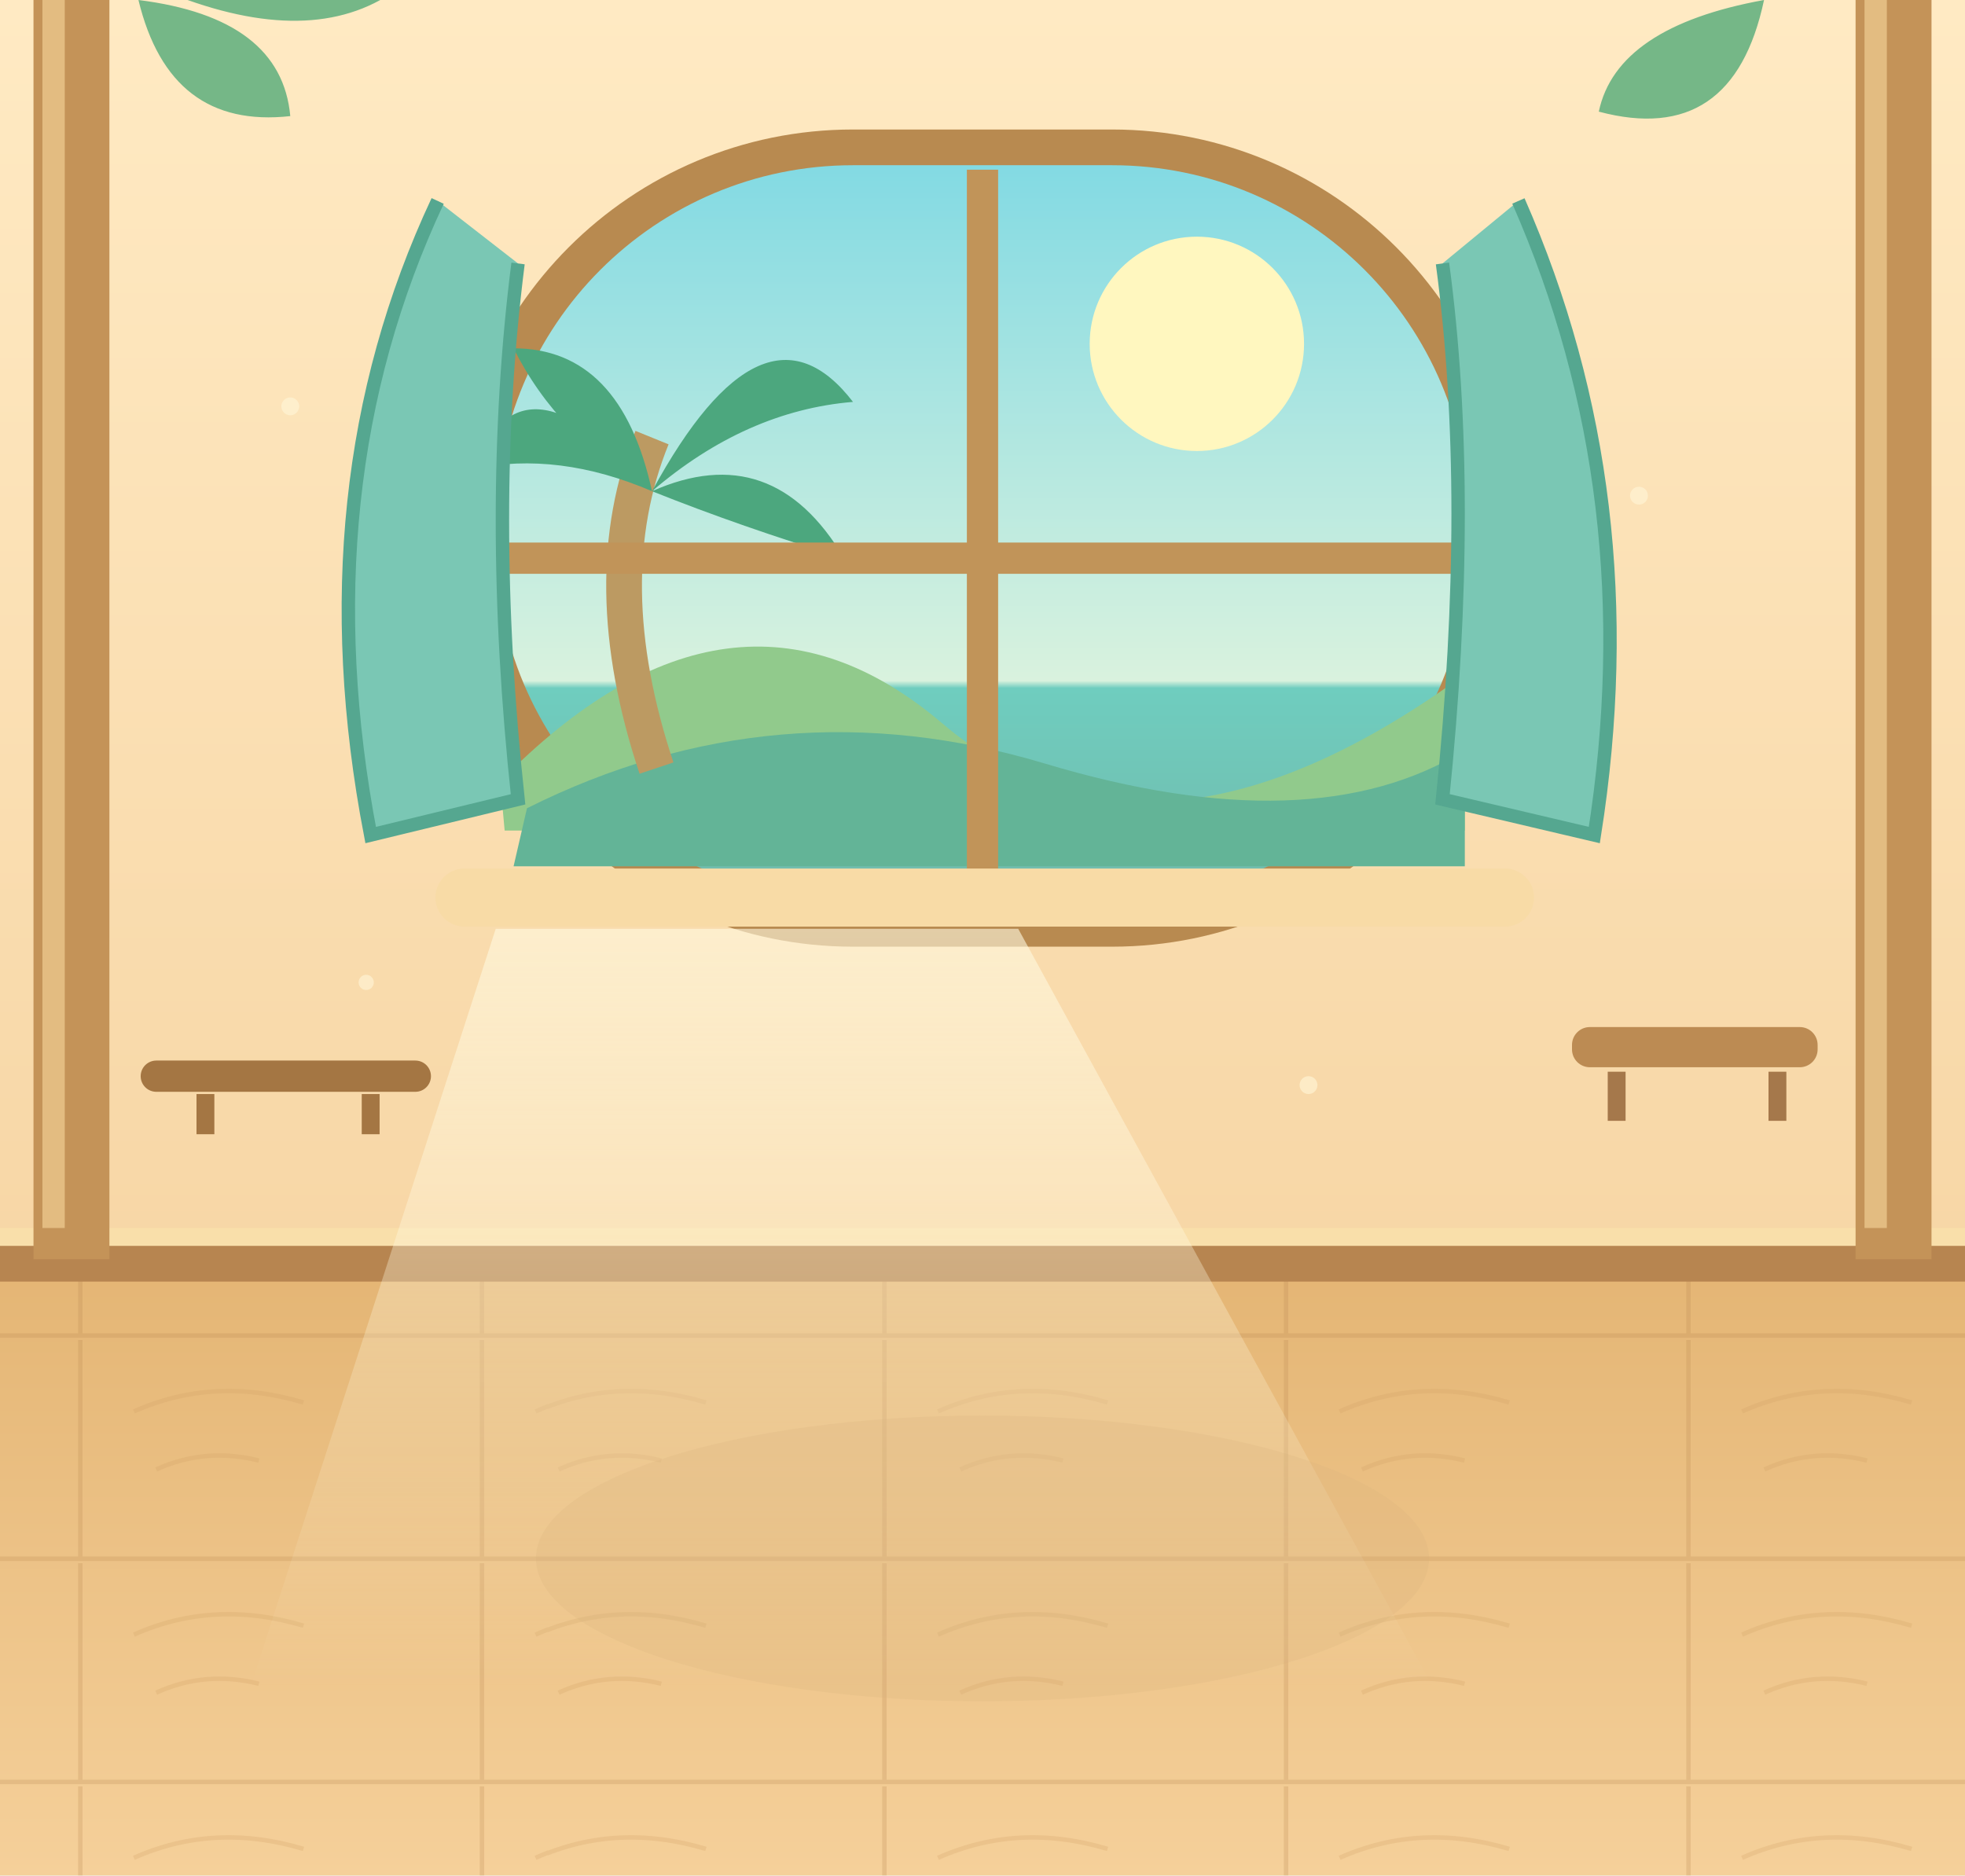
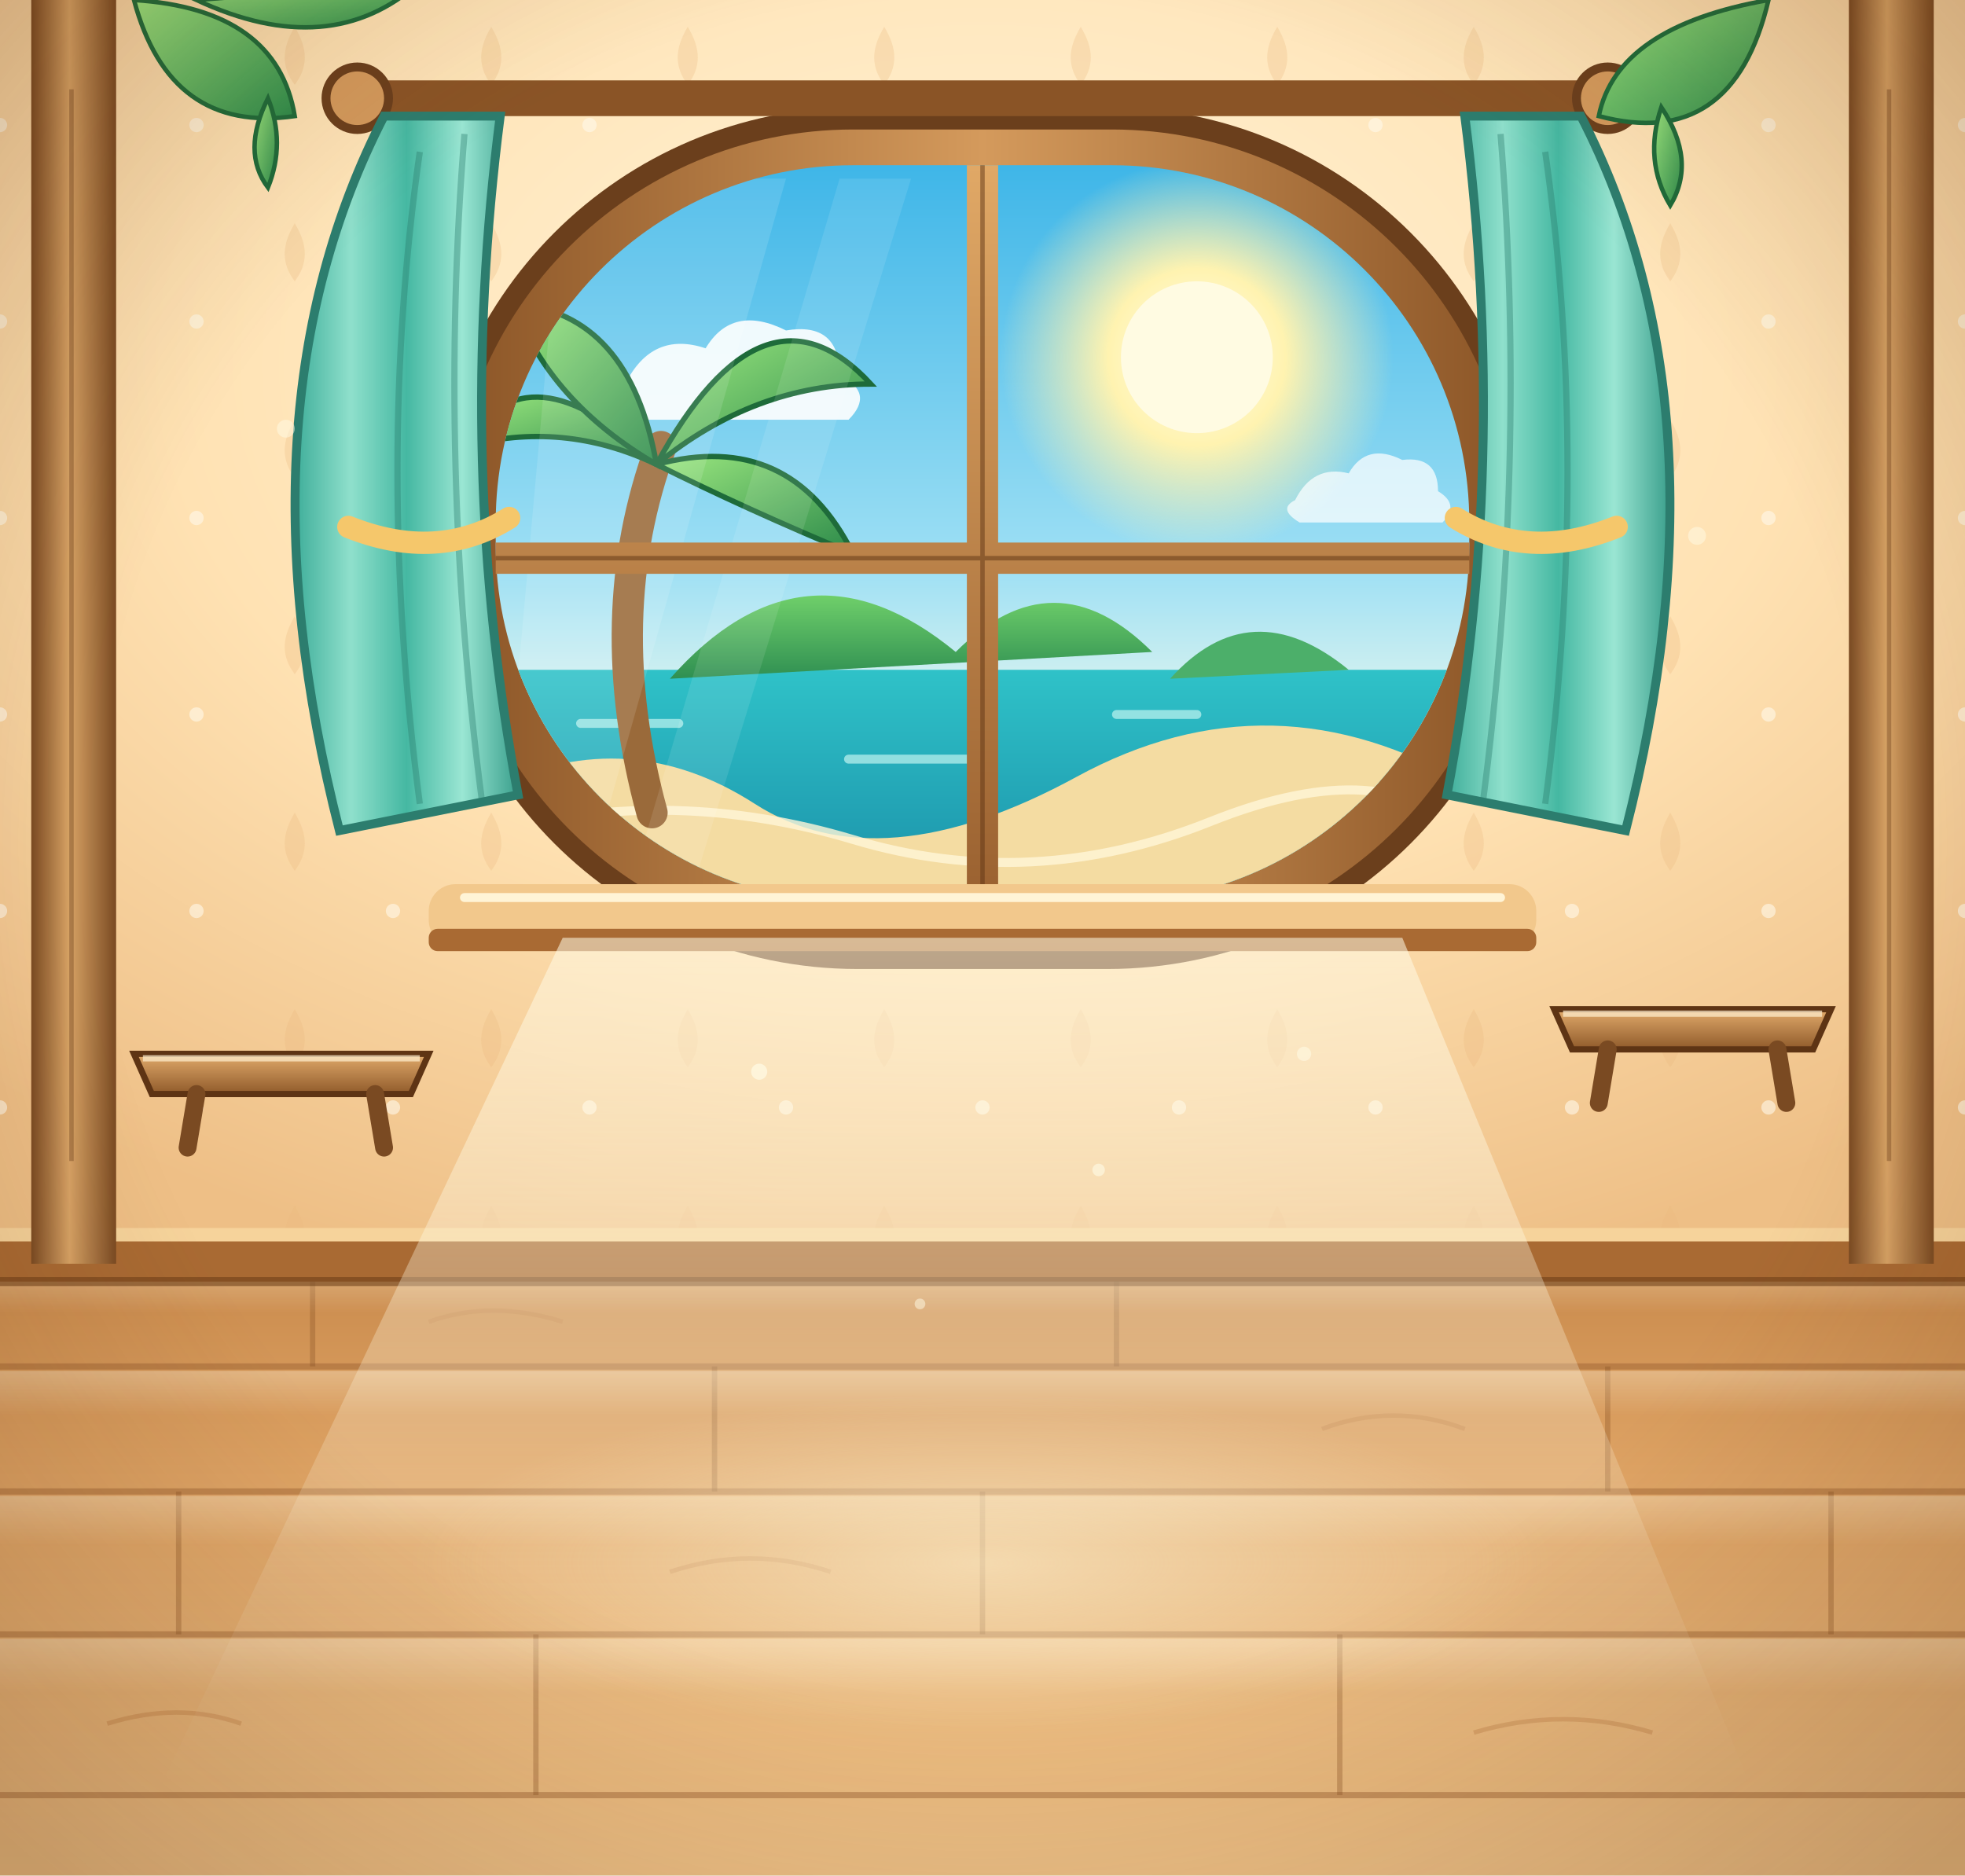
<svg xmlns="http://www.w3.org/2000/svg" viewBox="0 0 440 420">
  <defs>
-     <linearGradient id="wall" x2="0" y2="1">
-       <stop stop-color="#ffeac3" />
-       <stop offset="1" stop-color="#f7d6a5" />
+     <radialGradient id="wall" cx=".5" cy=".28" r=".75">
+       <stop stop-color="#fff4d9" />
+       <stop offset=".55" stop-color="#ffe2b3" />
+       <stop offset="1" stop-color="#eebf86" />
+     </radialGradient>
+     <pattern id="paper" width="44" height="44" patternUnits="userSpaceOnUse">
+       <path d="M22 6c3 5 3 9 0 13-3-4-3-8 0-13Z" fill="#e9b77c" opacity=".28" />
+       <circle cx="0" cy="28" r="1.6" fill="#fff8ea" opacity=".6" />
+       <circle cx="44" cy="28" r="1.6" fill="#fff8ea" opacity=".6" />
+     </pattern>
+     <linearGradient id="floor" x2="0" y2="1">
+       <stop stop-color="#c98a4c" />
+       <stop offset=".35" stop-color="#dfa465" />
+       <stop offset="1" stop-color="#f0c48a" />
    </linearGradient>
-     <linearGradient id="floor" x2="0" y2="1">
-       <stop stop-color="#e4b574" />
-       <stop offset="1" stop-color="#f5d09a" />
+     <linearGradient id="plankHi" x2="0" y2="1">
+       <stop stop-color="#fff2d6" stop-opacity=".35" />
+       <stop offset="1" stop-color="#fff2d6" stop-opacity="0" />
    </linearGradient>
    <linearGradient id="sky" x2="0" y2="1">
-       <stop stop-color="#83dae3" />
-       <stop offset=".7" stop-color="#d9f2de" />
-       <stop offset=".71" stop-color="#6fcdbf" />
-       <stop offset="1" stop-color="#72baab" />
+       <stop stop-color="#3fb6e8" />
+       <stop offset=".55" stop-color="#9fe0f4" />
+       <stop offset=".78" stop-color="#e9f8ee" />
    </linearGradient>
-     <linearGradient id="sun" x2="0" y2="1">
-       <stop stop-color="#fffae1" stop-opacity=".6" />
-       <stop offset="1" stop-color="#fffae1" stop-opacity="0" />
+     <linearGradient id="sea" x2="0" y2="1">
+       <stop stop-color="#2fc2c8" />
+       <stop offset="1" stop-color="#1a8fa8" />
    </linearGradient>
-     <pattern id="grain" width="90" height="50" patternUnits="userSpaceOnUse">
-       <path d="M0 49H90M18 0v49" stroke="#b98850" stroke-opacity=".24" fill="none" />
-       <path d="M30 16q18-8 38-2M35 29q11-5 23-2" stroke="#d3a367" stroke-opacity=".25" fill="none" />
-     </pattern>
+     <linearGradient id="frame" x1="0" x2="1">
+       <stop stop-color="#8a5426" />
+       <stop offset=".5" stop-color="#d49a5c" />
+       <stop offset="1" stop-color="#8a5426" />
+     </linearGradient>
+     <linearGradient id="frameV" x2="0" y2="1">
+       <stop stop-color="#e0a866" />
+       <stop offset="1" stop-color="#9a6130" />
+     </linearGradient>
+     <linearGradient id="pillar" x1="0" x2="1">
+       <stop stop-color="#7a4a22" />
+       <stop offset=".45" stop-color="#d9a466" />
+       <stop offset="1" stop-color="#7a4a22" />
+     </linearGradient>
+     <linearGradient id="curtain" x1="0" x2="1">
+       <stop stop-color="#3fae9a" />
+       <stop offset=".25" stop-color="#8fe0cc" />
+       <stop offset=".5" stop-color="#45b8a2" />
+       <stop offset=".75" stop-color="#9ae6d3" />
+       <stop offset="1" stop-color="#3a9f8c" />
+     </linearGradient>
+     <linearGradient id="beam" x2="0" y2="1">
+       <stop stop-color="#fffbe6" stop-opacity=".55" />
+       <stop offset="1" stop-color="#fffbe6" stop-opacity="0" />
+     </linearGradient>
+     <radialGradient id="sun" cx=".5" cy=".5" r=".5">
+       <stop stop-color="#fffdf0" />
+       <stop offset=".45" stop-color="#fff3b0" />
+       <stop offset="1" stop-color="#fff3b0" stop-opacity="0" />
+     </radialGradient>
+     <radialGradient id="pool" cx=".5" cy=".5" r=".5">
+       <stop stop-color="#fff6d6" stop-opacity=".55" />
+       <stop offset="1" stop-color="#fff6d6" stop-opacity="0" />
+     </radialGradient>
+     <radialGradient id="vig" cx=".5" cy=".45" r=".72">
+       <stop offset=".62" stop-color="#5a2e0c" stop-opacity="0" />
+       <stop offset="1" stop-color="#5a2e0c" stop-opacity=".28" />
+     </radialGradient>
+     <linearGradient id="isl" x2="0" y2="1">
+       <stop stop-color="#6fcf6a" />
+       <stop offset="1" stop-color="#2f8f52" />
+     </linearGradient>
+     <linearGradient id="leaf" x1="0" y1="0" x2="1" y2="1">
+       <stop stop-color="#9be77f" />
+       <stop offset="1" stop-color="#2c8a4a" />
+     </linearGradient>
+     <linearGradient id="shelf" x2="0" y2="1">
+       <stop stop-color="#e2ab6c" />
+       <stop offset="1" stop-color="#8f5a2a" />
+     </linearGradient>
+     <clipPath id="glass">
+       <rect x="111" y="37" width="218" height="165" rx="80" />
+     </clipPath>
  </defs>
-   <path fill="url(#wall)" d="M0 0h440v290H0Z" />
-   <path fill="url(#floor)" d="M0 283h440v137H0Z" />
-   <path fill="url(#grain)" d="M0 283h440v137H0Z" />
-   <path d="M0 282h440" stroke="#b78550" stroke-width="10" />
-   <path d="M0 277h440" stroke="#f9dfaa" stroke-width="4" />
-   <path d="M16 0v282M424 0v282" stroke="#c49358" stroke-width="17" />
-   <path d="M12 0v275M420 0v275" stroke="#e3bc81" stroke-width="5" />
-   <rect x="101" y="29" width="238" height="183" rx="90" fill="#b88a50" />
-   <rect x="111" y="37" width="218" height="165" rx="80" fill="url(#sky)" />
-   <circle cx="268" cy="77" r="24" fill="#fff7bf" />
-   <path d="M112 175q52-53 99-13t117-11v35H113" fill="#91ca8c" />
-   <path d="M118 181q56-28 116-10t94-3v26H115" fill="#63b497" />
-   <path d="M147 172q-14-42-1-74" stroke="#bc9a62" stroke-width="8" fill="none" />
-   <path d="M146 110Q117 76 106 105q19-4 40 5M146 110q25-46 45-20-24 2-45 20M146 110q-7-32-31-32 10 20 31 32M146 110q27-12 43 15-23-7-43-15" fill="#4ca77e" />
-   <path d="M220 38v165M112 125h216" stroke="#c19459" stroke-width="7" />
-   <path d="M104 201h233" stroke="#f8dba6" stroke-width="13" stroke-linecap="round" />
-   <path d="M98 45q-30 64-15 142l33-8q-7-65 0-120M340 45q29 66 17 142l-34-8q7-68 0-120" fill="#7ac7b4" stroke="#55a790" stroke-width="3" />
-   <path d="m111 208 117 0 93 170H56Z" fill="url(#sun)" />
-   <path d="M31 0q7 29 34 26Q63 4 31 0M42 0q31 11 49-4M395 0q-7 33-37 25Q362 6 395 0" fill="#75b787" />
-   <path d="M35 241h58" stroke="#a47643" stroke-width="7" stroke-linecap="round" />
-   <path d="M46 245v9M83 245v9" stroke="#a47643" stroke-width="4" />
-   <rect x="352" y="230" width="55" height="9" rx="4" fill="#bc8b53" />
-   <path d="M362 240v11M398 240v11" stroke="#a5784b" stroke-width="4" />
-   <ellipse cx="220" cy="349" rx="100" ry="32" fill="#d6b27d" opacity=".23" />
-   <g fill="#fff5d5" opacity=".65">
-     <circle cx="65" cy="91" r="2" />
-     <circle cx="367" cy="111" r="2" />
-     <circle cx="82" cy="220" r="1.7" />
-     <circle cx="293" cy="243" r="2" />
+   <rect width="440" height="290" fill="url(#wall)" />
+   <rect width="440" height="290" fill="url(#paper)" />
+   <rect y="283" width="440" height="137" fill="url(#floor)" />
+   <g stroke="#9a6131" stroke-opacity=".45" stroke-width="1.4">
+     <path d="M0 306H440M0 334H440M0 366H440M0 402H440" />
  </g>
+   <g stroke="#8a5426" stroke-opacity=".35" stroke-width="1.2">
+     <path d="M70 283v23M250 283v23M160 306v28M360 306v28M40 334v32M220 334v32M410 334v32M120 366v36M300 366v36" />
+   </g>
+   <g fill="url(#plankHi)">
+     <rect y="284" width="440" height="10" />
+     <rect y="307" width="440" height="10" />
+     <rect y="335" width="440" height="11" />
+     <rect y="367" width="440" height="12" />
+   </g>
+   <g fill="none" stroke="#b97a40" stroke-opacity=".35" stroke-width="1">
+     <path d="M96 296q14-5 30 0M296 320q16-6 32 0M150 352q18-6 36 0M330 388q20-6 40 0M24 386q16-5 30 0" />
+   </g>
+   <rect y="276" width="440" height="11" fill="#a96a33" />
+   <rect y="275" width="440" height="3" fill="#f6d39b" />
+   <rect y="286" width="440" height="2" fill="#6e4019" opacity=".6" />
+   <rect x="7" y="0" width="19" height="283" fill="url(#pillar)" />
+   <rect x="414" y="0" width="19" height="283" fill="url(#pillar)" />
+   <g stroke="#5e3414" stroke-opacity=".35">
+     <path d="M16 20v240M423 20v240" />
+   </g>
+   <rect x="96" y="24" width="248" height="193" rx="96" fill="#6b3f1c" />
+   <rect x="101" y="29" width="238" height="183" rx="90" fill="url(#frame)" />
+   <g clip-path="url(#glass)">
+     <rect x="111" y="37" width="218" height="165" fill="url(#sky)" />
+     <circle cx="268" cy="80" r="44" fill="url(#sun)" />
+     <circle cx="268" cy="80" r="17" fill="#fffbe2" />
+     <g fill="#fff" opacity=".9">
+       <path d="M140 86q6-12 18-8 6-10 18-4 12-2 12 10 8 4 2 10h-48q-8-4-2-8Z" />
+       <path d="M290 112q4-8 12-6 4-7 12-3 8-1 8 7 5 3 1 7h-32q-5-3-1-5Z" opacity=".8" />
+     </g>
+     <path d="M111 150H329V202H111Z" fill="url(#sea)" />
+     <g stroke="#bff3f0" stroke-width="2" stroke-linecap="round" opacity=".7">
+       <path d="M130 162h22M190 170h30M250 160h18M286 176h26M150 186h20M220 190h24" />
+     </g>
+     <path d="M150 152q30-34 64-6q22-22 44 0Z" fill="url(#isl)" />
+     <path d="M262 152q18-20 40-2Z" fill="#4caf6a" />
+     <path d="M111 202V176q30-14 58 4t72-6 88 2V202Z" fill="#f4dca2" />
+     <path d="M111 186q40-10 80 2t80-4 58 4" fill="none" stroke="#fff6d8" stroke-width="2" opacity=".8" />
+     <path d="M146 182q-12-44 2-82" fill="none" stroke="#9a6a3a" stroke-width="7" stroke-linecap="round" />
+     <g fill="url(#leaf)" stroke="#1e6b3a" stroke-width="1.2">
+       <path d="M147 104Q118 76 104 100q22-6 43 4Z" />
+       <path d="M147 104q24-44 48-18-26 0-48 18Z" />
+       <path d="M147 104q-6-34-32-36 8 22 32 36Z" />
+       <path d="M147 104q30-8 44 20-24-10-44-20Z" />
+     </g>
+     <path d="M126 40L176 40L132 196L112 196Z" fill="#fff" opacity=".12" />
+     <path d="M188 40L204 40L156 196L142 196Z" fill="#fff" opacity=".1" />
+   </g>
+   <path d="M220 37v165M111 125h218" stroke="url(#frameV)" stroke-width="7" />
+   <path d="M220 37v165M111 125h218" stroke="#5e3414" stroke-width="1" stroke-opacity=".5" />
+   <rect x="96" y="198" width="248" height="14" rx="6" fill="#f2c88c" />
+   <rect x="96" y="208" width="248" height="5" rx="2" fill="#a96a33" />
+   <path d="M104 201h232" stroke="#fff4d6" stroke-width="2" stroke-linecap="round" />
+   <rect x="80" y="18" width="280" height="8" rx="4" fill="#8a5426" />
+   <circle cx="80" cy="22" r="7" fill="#d49a5c" stroke="#6b3f1c" stroke-width="2" />
+   <circle cx="360" cy="22" r="7" fill="#d49a5c" stroke="#6b3f1c" stroke-width="2" />
+   <path d="M86 26q-34 66-10 160l40-8q-14-74-4-152Z" fill="url(#curtain)" stroke="#2c7d6e" stroke-width="2" />
+   <path d="M354 26q34 66 10 160l-40-8q14-74 4-152Z" fill="url(#curtain)" stroke="#2c7d6e" stroke-width="2" />
+   <g fill="none" stroke="#2c7d6e" stroke-opacity=".4" stroke-width="1.4">
+     <path d="M94 34q-10 70 0 146M104 30q-6 74 4 150M346 34q10 70 0 146M336 30q6 74-4 150" />
+   </g>
+   <path d="M78 118q20 8 36-2M362 118q-20 8-36-2" stroke="#f5c76b" stroke-width="5" stroke-linecap="round" fill="none" />
+   <path d="M126 210L314 210L392 400H36Z" fill="url(#beam)" />
+   <ellipse cx="220" cy="350" rx="128" ry="38" fill="url(#pool)" />
+   <path d="M30 236h66l-4 9H34Z" fill="url(#shelf)" stroke="#5e3414" stroke-width="1.4" />
+   <path d="M32 237h62" stroke="#fff0d0" stroke-width="1.4" opacity=".7" />
+   <path d="M44 245l-2 12M84 245l2 12" stroke="#7a4a22" stroke-width="4" stroke-linecap="round" />
+   <path d="M348 226h62l-4 9h-54Z" fill="url(#shelf)" stroke="#5e3414" stroke-width="1.4" />
+   <path d="M350 227h58" stroke="#fff0d0" stroke-width="1.4" opacity=".7" />
+   <path d="M360 235l-2 12M398 235l2 12" stroke="#7a4a22" stroke-width="4" stroke-linecap="round" />
+   <g fill="url(#leaf)" stroke="#1e6b3a" stroke-width="1">
+     <path d="M30 0q8 30 36 26Q62 2 30 0Z" />
+     <path d="M44 0q30 14 50-4Z" />
+     <path d="M396 0q-8 34-38 26Q362 6 396 0Z" />
+     <path d="M60 22q4 10 0 20-6-8 0-20Z" />
+     <path d="M372 24q-4 12 2 22 6-10-2-22Z" />
+   </g>
+   <g fill="#fffbe6">
+     <circle cx="170" cy="240" r="1.8" opacity=".7" />
+     <circle cx="246" cy="262" r="1.4" opacity=".6" />
+     <circle cx="292" cy="236" r="1.6" opacity=".55" />
+     <circle cx="206" cy="292" r="1.2" opacity=".5" />
+     <circle cx="64" cy="96" r="2" opacity=".5" />
+     <circle cx="380" cy="120" r="2" opacity=".5" />
+   </g>
+   <rect width="440" height="420" fill="url(#vig)" />
</svg>
